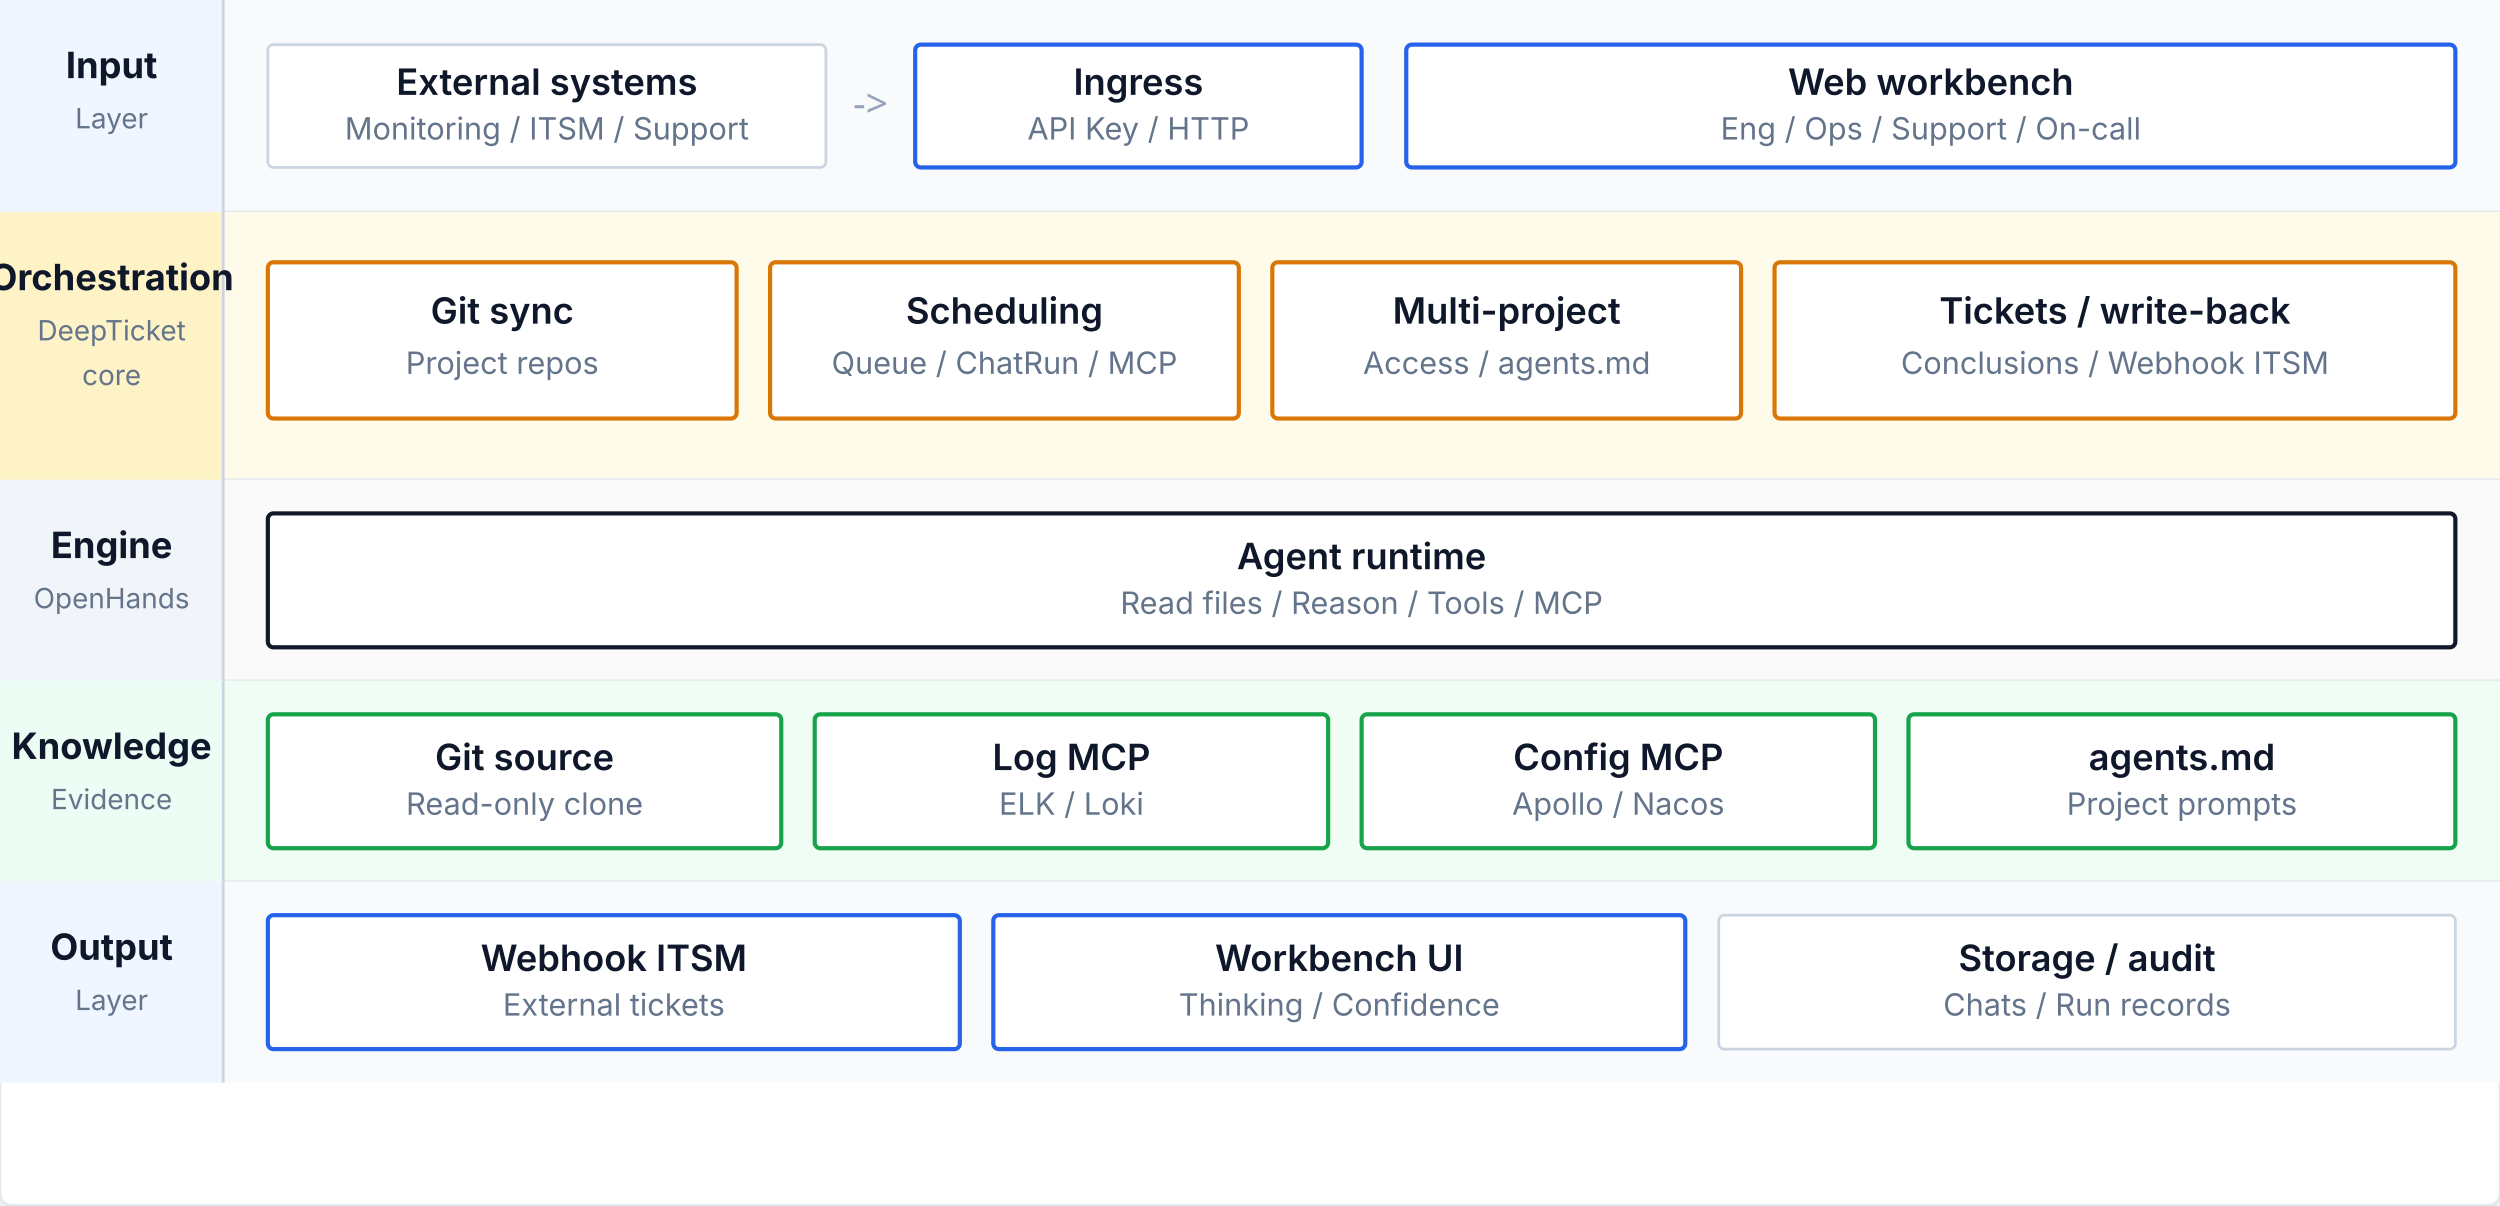
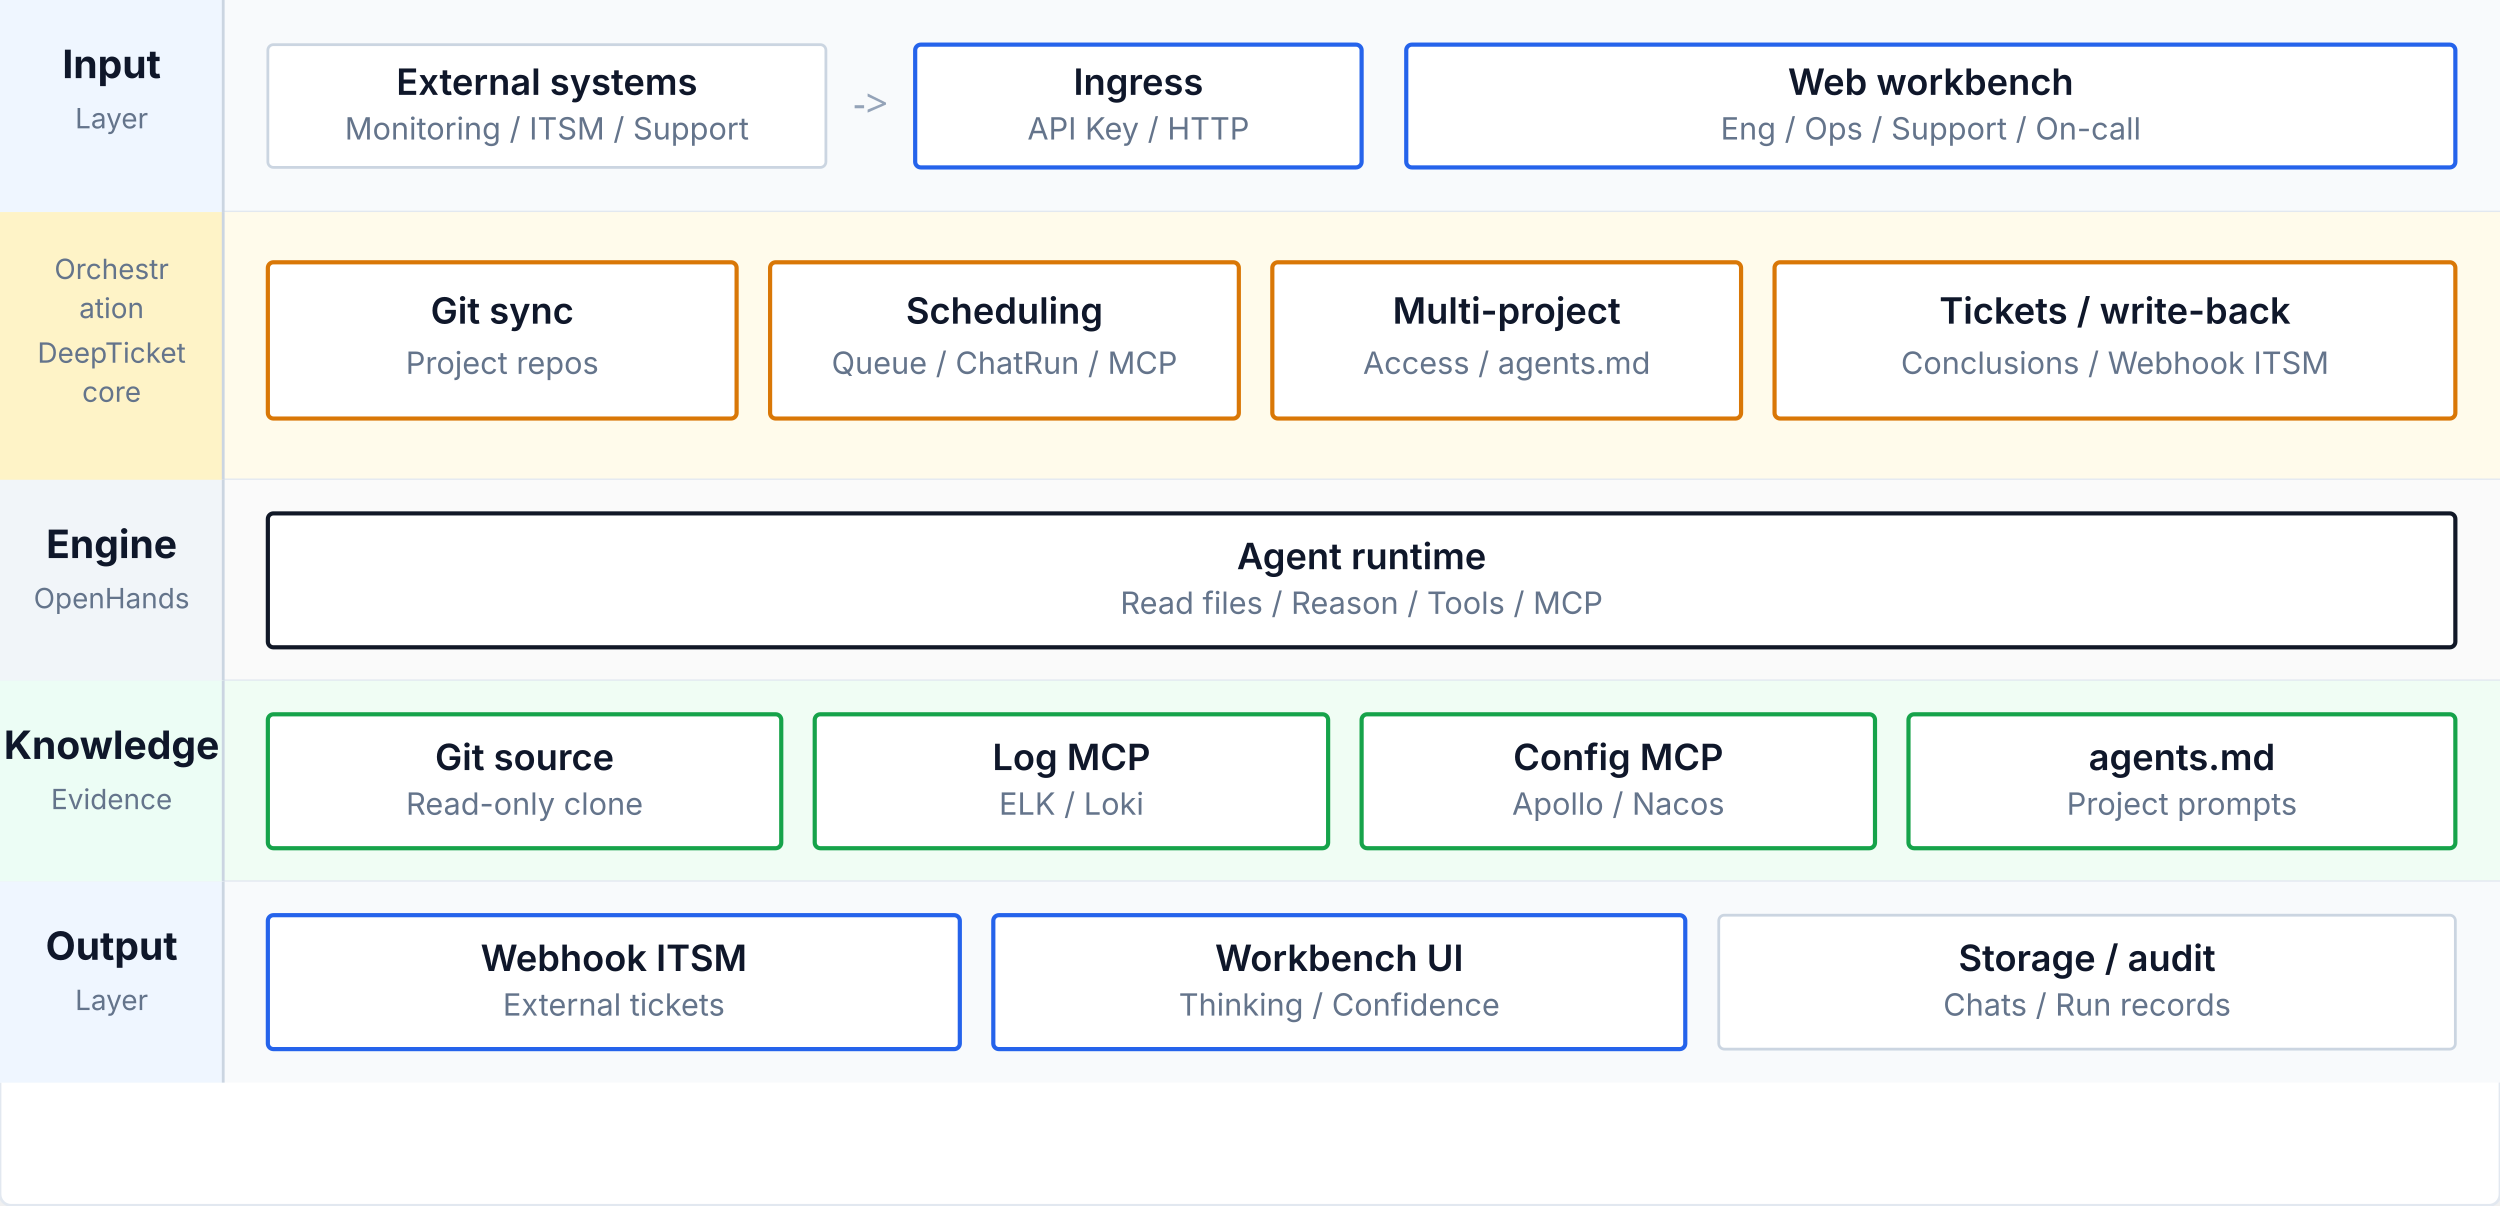
<svg xmlns="http://www.w3.org/2000/svg" viewBox="32 68 896 432" role="img" aria-label="DeepTicket five-layer architecture">
  <style>
    .ht{font:700 19px system-ui,-apple-system,"Segoe UI",sans-serif;fill:#0f172a}
    .hs{font:12px system-ui,-apple-system,"Segoe UI",sans-serif;fill:#64748b}
-     .lm{font:700 13px system-ui,-apple-system,"Segoe UI",sans-serif;fill:#0f172a}
+     .lm{font:700 14px system-ui,-apple-system,"Segoe UI",sans-serif;fill:#0f172a}
    .lh{font:10px system-ui,-apple-system,"Segoe UI",sans-serif;fill:#64748b}
    .t{font:600 13px system-ui,-apple-system,"Segoe UI",sans-serif;fill:#0f172a}
    .s{font:11px system-ui,-apple-system,"Segoe UI",sans-serif;fill:#64748b}
    .ft{font:10px system-ui,-apple-system,"Segoe UI",sans-serif;fill:#94a3b8}
    .arr{font:14px system-ui,sans-serif;fill:#94a3b8}
  </style>
  <rect x="32" y="68" width="896" height="432" rx="4" fill="#fff" stroke="#e2e8f0" />
  <rect x="32" y="68" width="896" height="76" fill="#f8fafc" />
  <line x1="32" y1="144" x2="928" y2="144" stroke="#e2e8f0" />
  <rect x="32" y="68" width="80" height="76" fill="#eff6ff" />
  <line x1="112" y1="68" x2="112" y2="144" stroke="#cbd5e1" />
  <text x="72" y="96" text-anchor="middle" class="lm">Input</text>
  <text x="72" y="114" text-anchor="middle" class="lh">Layer</text>
  <rect x="128" y="84" width="200" height="44" rx="2" fill="#fff" stroke="#cbd5e1" />
  <text x="228" y="102" text-anchor="middle" class="t">External systems</text>
  <text x="228" y="118" text-anchor="middle" class="s">Monitoring / ITSM / Support</text>
  <text x="344" y="110" text-anchor="middle" class="arr">-&gt;</text>
  <rect x="360" y="84" width="160" height="44" rx="2" fill="#fff" stroke="#2563eb" stroke-width="1.5" />
  <text x="440" y="102" text-anchor="middle" class="t">Ingress</text>
  <text x="440" y="118" text-anchor="middle" class="s">API Key / HTTP</text>
  <rect x="536" y="84" width="376" height="44" rx="2" fill="#fff" stroke="#2563eb" stroke-width="1.5" />
  <text x="724" y="102" text-anchor="middle" class="t">Web workbench</text>
  <text x="724" y="118" text-anchor="middle" class="s">Eng / Ops / Support / On-call</text>
  <rect x="32" y="144" width="896" height="96" fill="#fffbeb" />
  <line x1="32" y1="240" x2="928" y2="240" stroke="#e2e8f0" />
  <rect x="32" y="144" width="80" height="96" fill="#fef3c7" />
  <line x1="112" y1="144" x2="112" y2="240" stroke="#cbd5e1" />
-   <text x="72" y="172" text-anchor="middle" class="lm">Orchestration</text>
-   <text x="72" y="190" text-anchor="middle" class="lh">DeepTicket</text>
-   <text x="72" y="206" text-anchor="middle" class="lh">core</text>
+   <text x="72" y="168" text-anchor="middle" class="lh" font-size="11" font-weight="700">Orchestr</text>
+   <text x="72" y="182" text-anchor="middle" class="lh" font-size="11" font-weight="700">ation</text>
+   <text x="72" y="198" text-anchor="middle" class="lh">DeepTicket</text>
+   <text x="72" y="212" text-anchor="middle" class="lh">core</text>
  <rect x="128" y="162" width="168" height="56" rx="2" fill="#fff" stroke="#d97706" stroke-width="1.5" />
  <text x="212" y="184" text-anchor="middle" class="t">Git sync</text>
  <text x="212" y="202" text-anchor="middle" class="s">Project repos</text>
  <rect x="308" y="162" width="168" height="56" rx="2" fill="#fff" stroke="#d97706" stroke-width="1.5" />
  <text x="392" y="184" text-anchor="middle" class="t">Scheduling</text>
  <text x="392" y="202" text-anchor="middle" class="s">Queue / ChatRun / MCP</text>
  <rect x="488" y="162" width="168" height="56" rx="2" fill="#fff" stroke="#d97706" stroke-width="1.5" />
  <text x="572" y="184" text-anchor="middle" class="t">Multi-project</text>
  <text x="572" y="202" text-anchor="middle" class="s">Access / agents.md</text>
  <rect x="668" y="162" width="244" height="56" rx="2" fill="#fff" stroke="#d97706" stroke-width="1.5" />
  <text x="790" y="184" text-anchor="middle" class="t">Tickets / write-back</text>
  <text x="790" y="202" text-anchor="middle" class="s">Conclusions / Webhook ITSM</text>
  <rect x="32" y="240" width="896" height="72" fill="#fafafa" />
  <line x1="32" y1="312" x2="928" y2="312" stroke="#e2e8f0" />
  <rect x="32" y="240" width="80" height="72" fill="#f1f5f9" />
  <line x1="112" y1="240" x2="112" y2="312" stroke="#cbd5e1" />
  <text x="72" y="268" text-anchor="middle" class="lm">Engine</text>
  <text x="72" y="286" text-anchor="middle" class="lh">OpenHands</text>
  <rect x="128" y="252" width="784" height="48" rx="2" fill="#fff" stroke="#111827" stroke-width="1.5" />
  <text x="520" y="272" text-anchor="middle" class="t">Agent runtime</text>
  <text x="520" y="288" text-anchor="middle" class="s">Read files / Reason / Tools / MCP</text>
  <rect x="32" y="312" width="896" height="72" fill="#f0fdf4" />
  <line x1="32" y1="384" x2="928" y2="384" stroke="#e2e8f0" />
  <rect x="32" y="312" width="80" height="72" fill="#ecfdf5" />
  <line x1="112" y1="312" x2="112" y2="384" stroke="#cbd5e1" />
  <text x="72" y="340" text-anchor="middle" class="lm">Knowledge</text>
  <text x="72" y="358" text-anchor="middle" class="lh">Evidence</text>
  <rect x="128" y="324" width="184" height="48" rx="2" fill="#fff" stroke="#16a34a" stroke-width="1.5" />
  <text x="220" y="344" text-anchor="middle" class="t">Git source</text>
  <text x="220" y="360" text-anchor="middle" class="s">Read-only clone</text>
  <rect x="324" y="324" width="184" height="48" rx="2" fill="#fff" stroke="#16a34a" stroke-width="1.5" />
  <text x="416" y="344" text-anchor="middle" class="t">Log MCP</text>
  <text x="416" y="360" text-anchor="middle" class="s">ELK / Loki</text>
  <rect x="520" y="324" width="184" height="48" rx="2" fill="#fff" stroke="#16a34a" stroke-width="1.5" />
  <text x="612" y="344" text-anchor="middle" class="t">Config MCP</text>
  <text x="612" y="360" text-anchor="middle" class="s">Apollo / Nacos</text>
  <rect x="716" y="324" width="196" height="48" rx="2" fill="#fff" stroke="#16a34a" stroke-width="1.5" />
  <text x="814" y="344" text-anchor="middle" class="t">agents.md</text>
  <text x="814" y="360" text-anchor="middle" class="s">Project prompts</text>
  <rect x="32" y="384" width="896" height="72" fill="#f8fafc" />
  <rect x="32" y="384" width="80" height="72" fill="#eff6ff" />
  <line x1="112" y1="384" x2="112" y2="456" stroke="#cbd5e1" />
  <text x="72" y="412" text-anchor="middle" class="lm">Output</text>
  <text x="72" y="430" text-anchor="middle" class="lh">Layer</text>
  <rect x="128" y="396" width="248" height="48" rx="2" fill="#fff" stroke="#2563eb" stroke-width="1.5" />
  <text x="252" y="416" text-anchor="middle" class="t">Webhook ITSM</text>
  <text x="252" y="432" text-anchor="middle" class="s">External tickets</text>
  <rect x="388" y="396" width="248" height="48" rx="2" fill="#fff" stroke="#2563eb" stroke-width="1.5" />
  <text x="512" y="416" text-anchor="middle" class="t">Workbench UI</text>
  <text x="512" y="432" text-anchor="middle" class="s">Thinking / Confidence</text>
  <rect x="648" y="396" width="264" height="48" rx="2" fill="#fff" stroke="#cbd5e1" />
  <text x="780" y="416" text-anchor="middle" class="t">Storage / audit</text>
  <text x="780" y="432" text-anchor="middle" class="s">Chats / Run records</text>
</svg>
